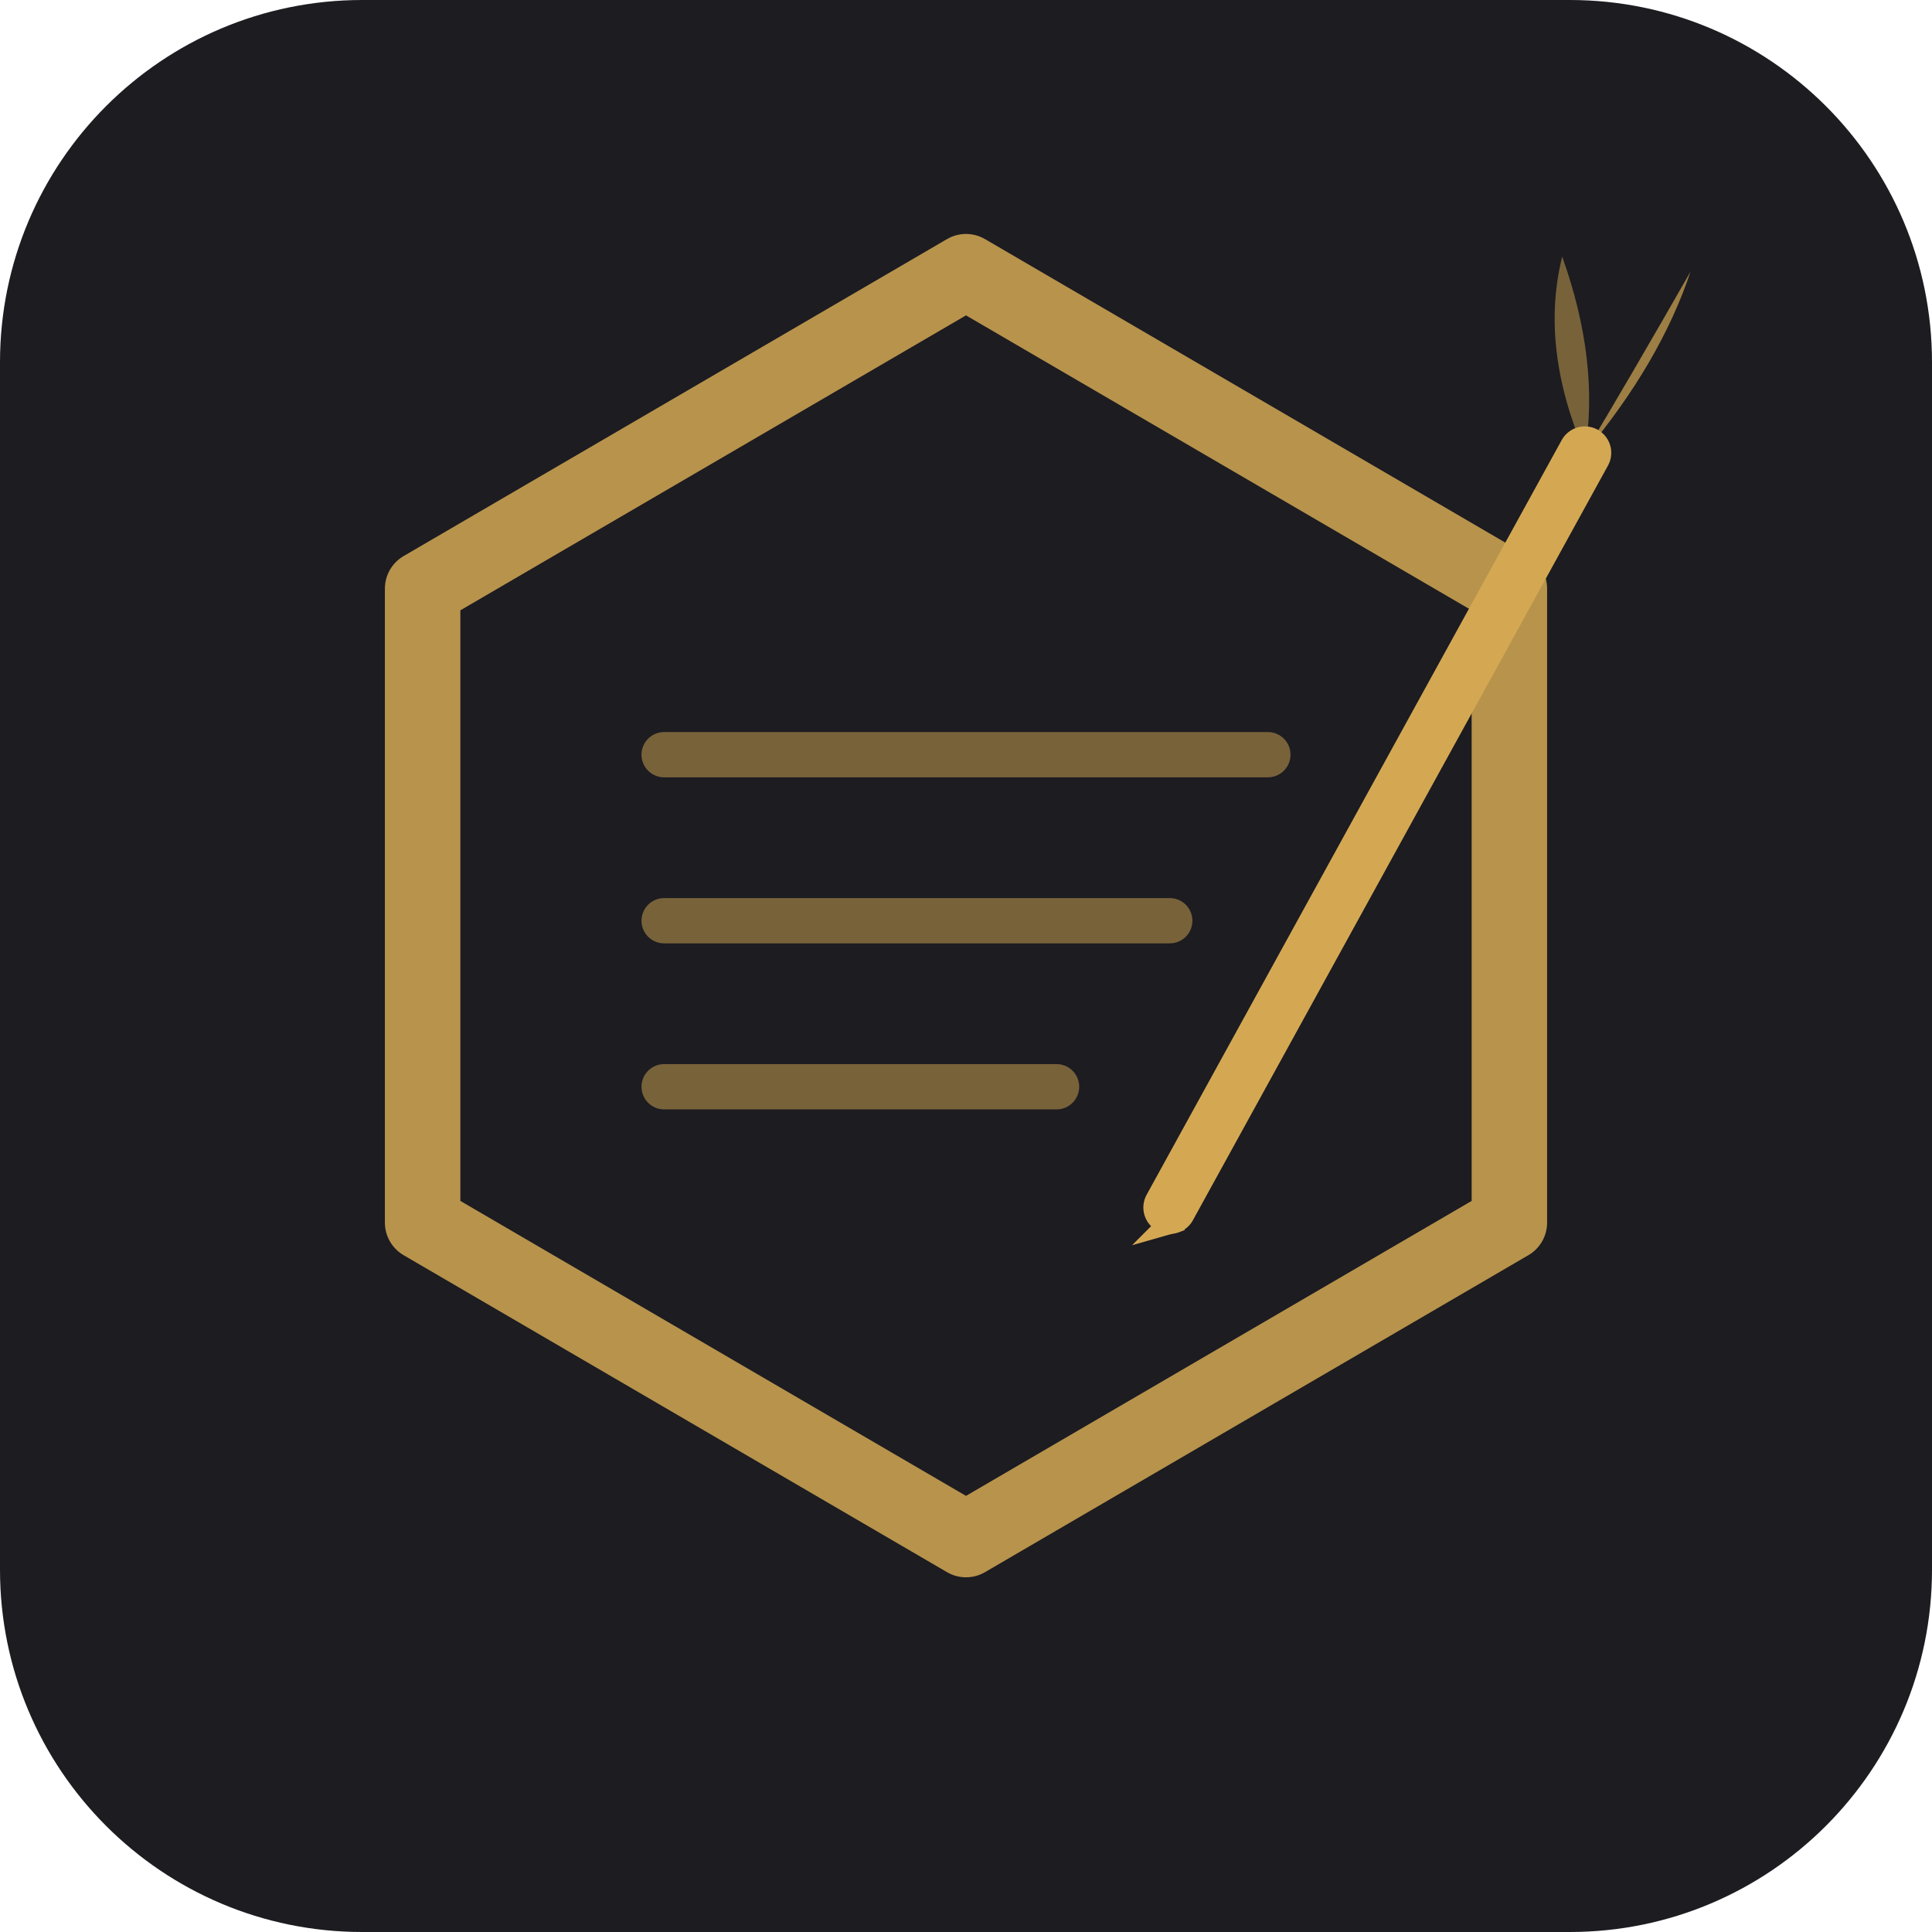
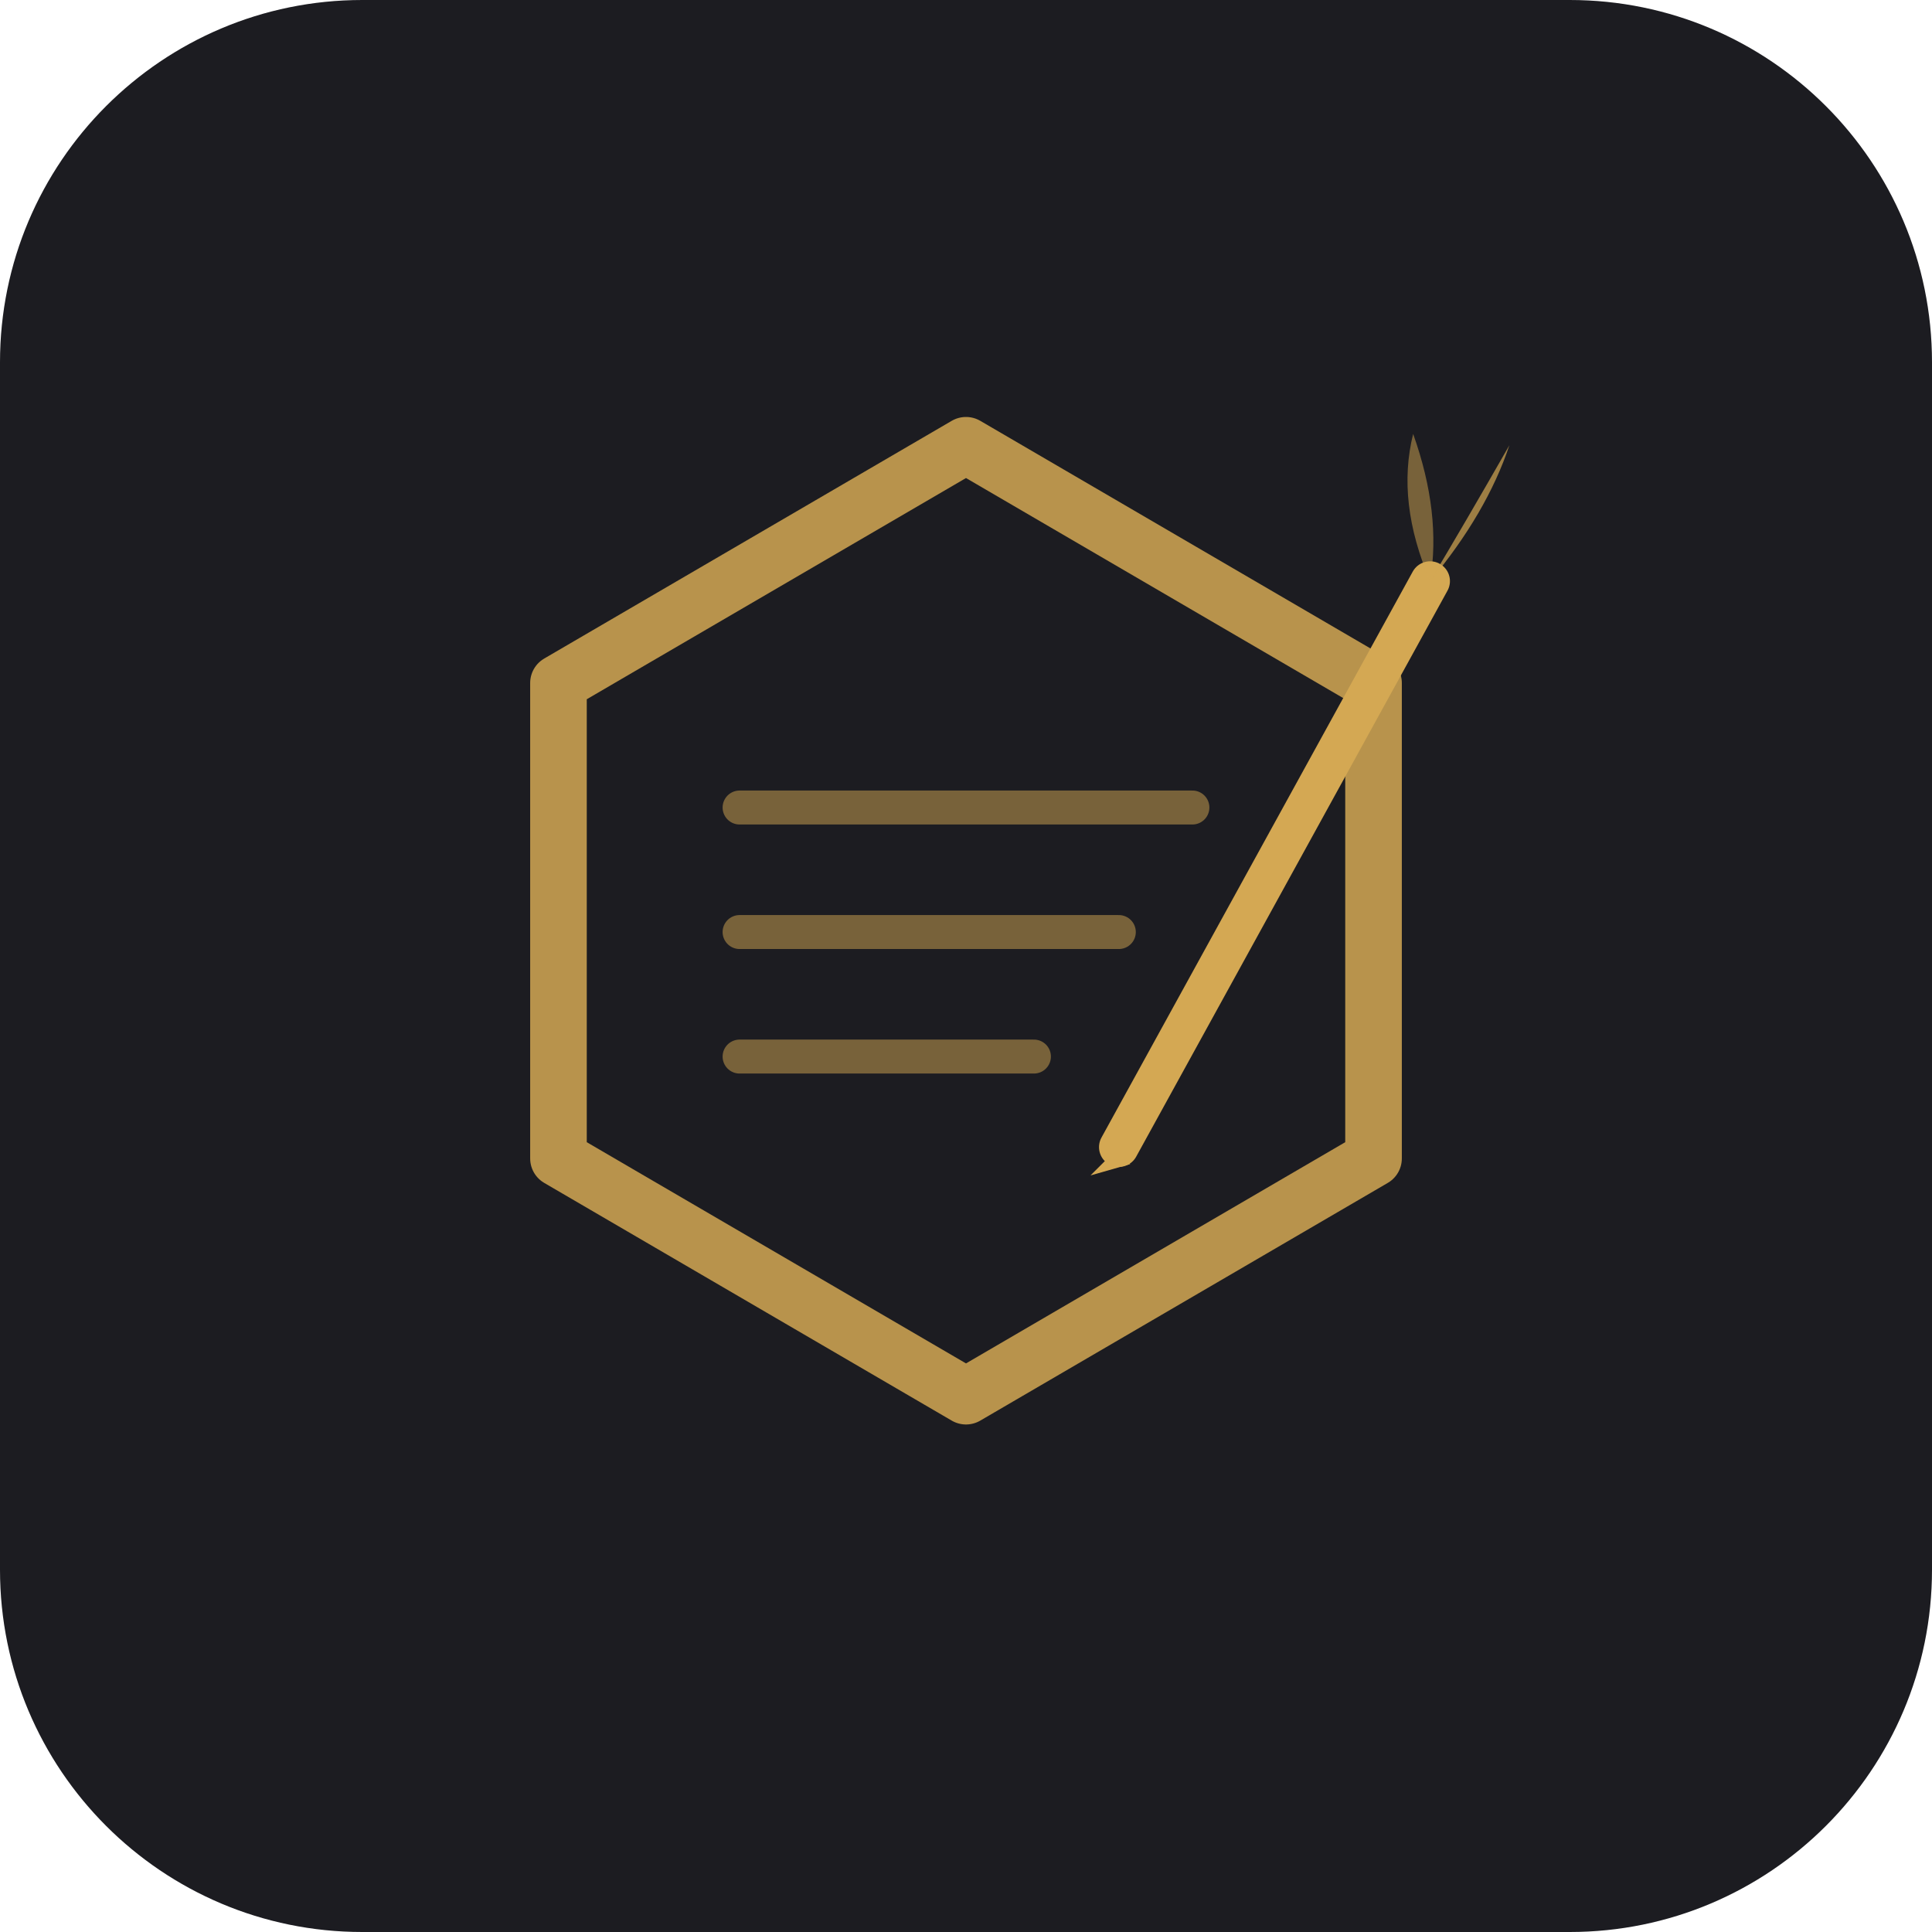
<svg xmlns="http://www.w3.org/2000/svg" viewBox="0 0 512 512">
  <rect width="512" height="512" rx="96" fill="#1c1c21" />
-   <path d="M256 72 L400 156 L400 324 L256 408 L112 324 L112 156 Z" fill="none" stroke="#d4a853" stroke-width="20" stroke-linejoin="round" opacity="0.85" />
-   <line x1="176" y1="200" x2="336" y2="200" stroke="#d4a853" stroke-width="12" stroke-linecap="round" opacity="0.5" />
-   <line x1="176" y1="244" x2="310" y2="244" stroke="#d4a853" stroke-width="12" stroke-linecap="round" opacity="0.5" />
-   <line x1="176" y1="288" x2="280" y2="288" stroke="#d4a853" stroke-width="12" stroke-linecap="round" opacity="0.5" />
-   <path d="M310 320 L420 120" stroke="#d4a853" stroke-width="14" stroke-linecap="round" />
-   <path d="M310 320 L300 330 L314 326 Z" fill="#d4a853" />
-   <path d="M420 120 Q440 96 448 72 Q432 100 420 120" fill="#d4a853" opacity="0.7" />
-   <path d="M420 120 Q408 92 414 68 Q424 96 420 120" fill="#d4a853" opacity="0.5" />
+   <g transform="translate(256,256) scale(0.75) translate(-256,-256)">
+     <path d="M256 72 L400 156 L400 324 L256 408 L112 324 L112 156 Z" fill="none" stroke="#d4a853" stroke-width="20" stroke-linejoin="round" opacity="0.85" />
+     <line x1="176" y1="200" x2="336" y2="200" stroke="#d4a853" stroke-width="12" stroke-linecap="round" opacity="0.5" />
+     <line x1="176" y1="244" x2="310" y2="244" stroke="#d4a853" stroke-width="12" stroke-linecap="round" opacity="0.5" />
+     <line x1="176" y1="288" x2="280" y2="288" stroke="#d4a853" stroke-width="12" stroke-linecap="round" opacity="0.5" />
+     <path d="M310 320 L420 120" stroke="#d4a853" stroke-width="14" stroke-linecap="round" />
+     <path d="M310 320 L300 330 L314 326 Z" fill="#d4a853" />
+     <path d="M420 120 Q440 96 448 72 Q432 100 420 120" fill="#d4a853" opacity="0.7" />
+     <path d="M420 120 Q408 92 414 68 Q424 96 420 120" fill="#d4a853" opacity="0.5" />
+   </g>
</svg>
